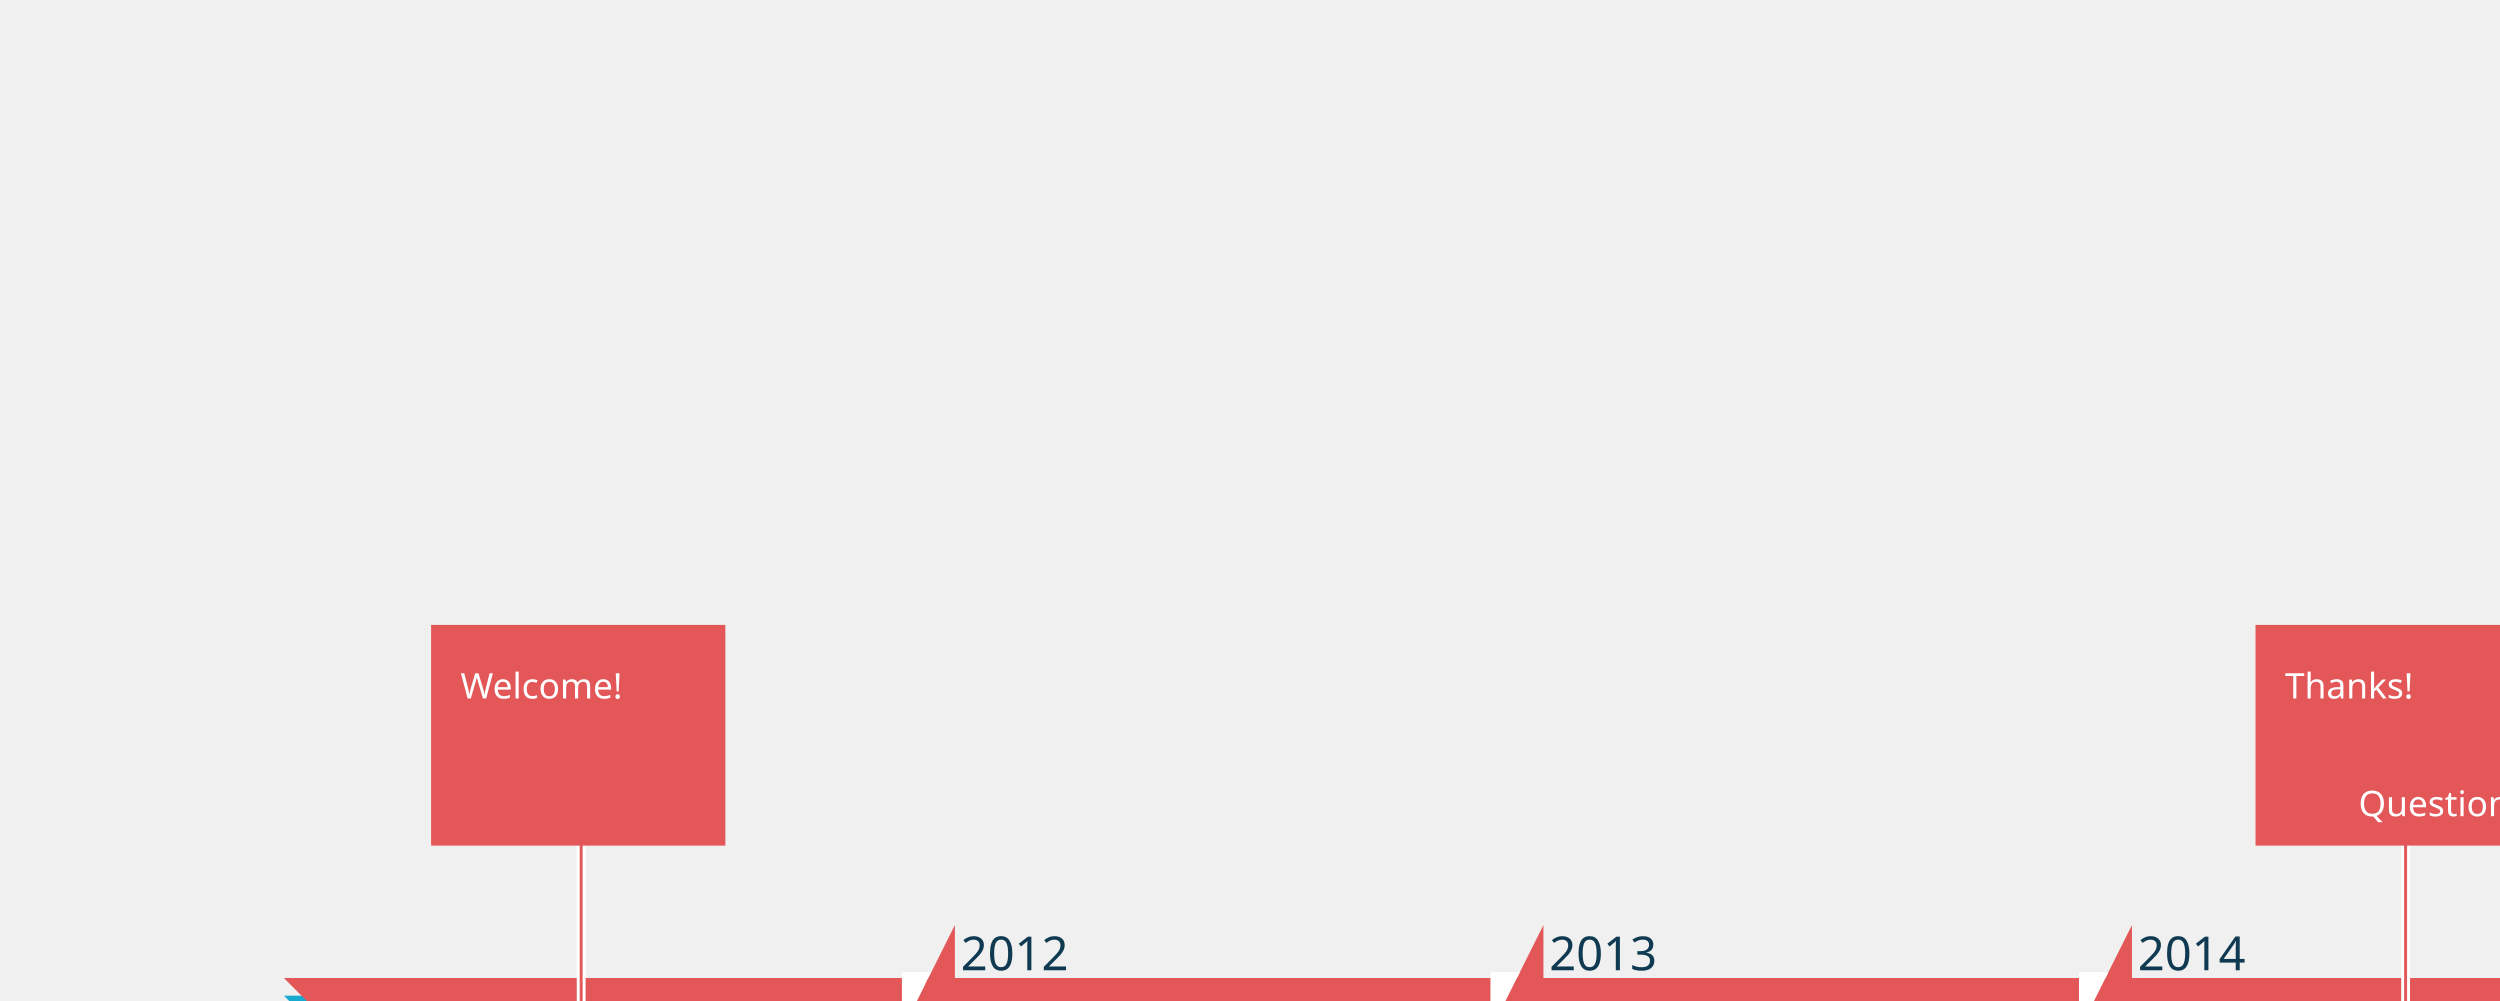
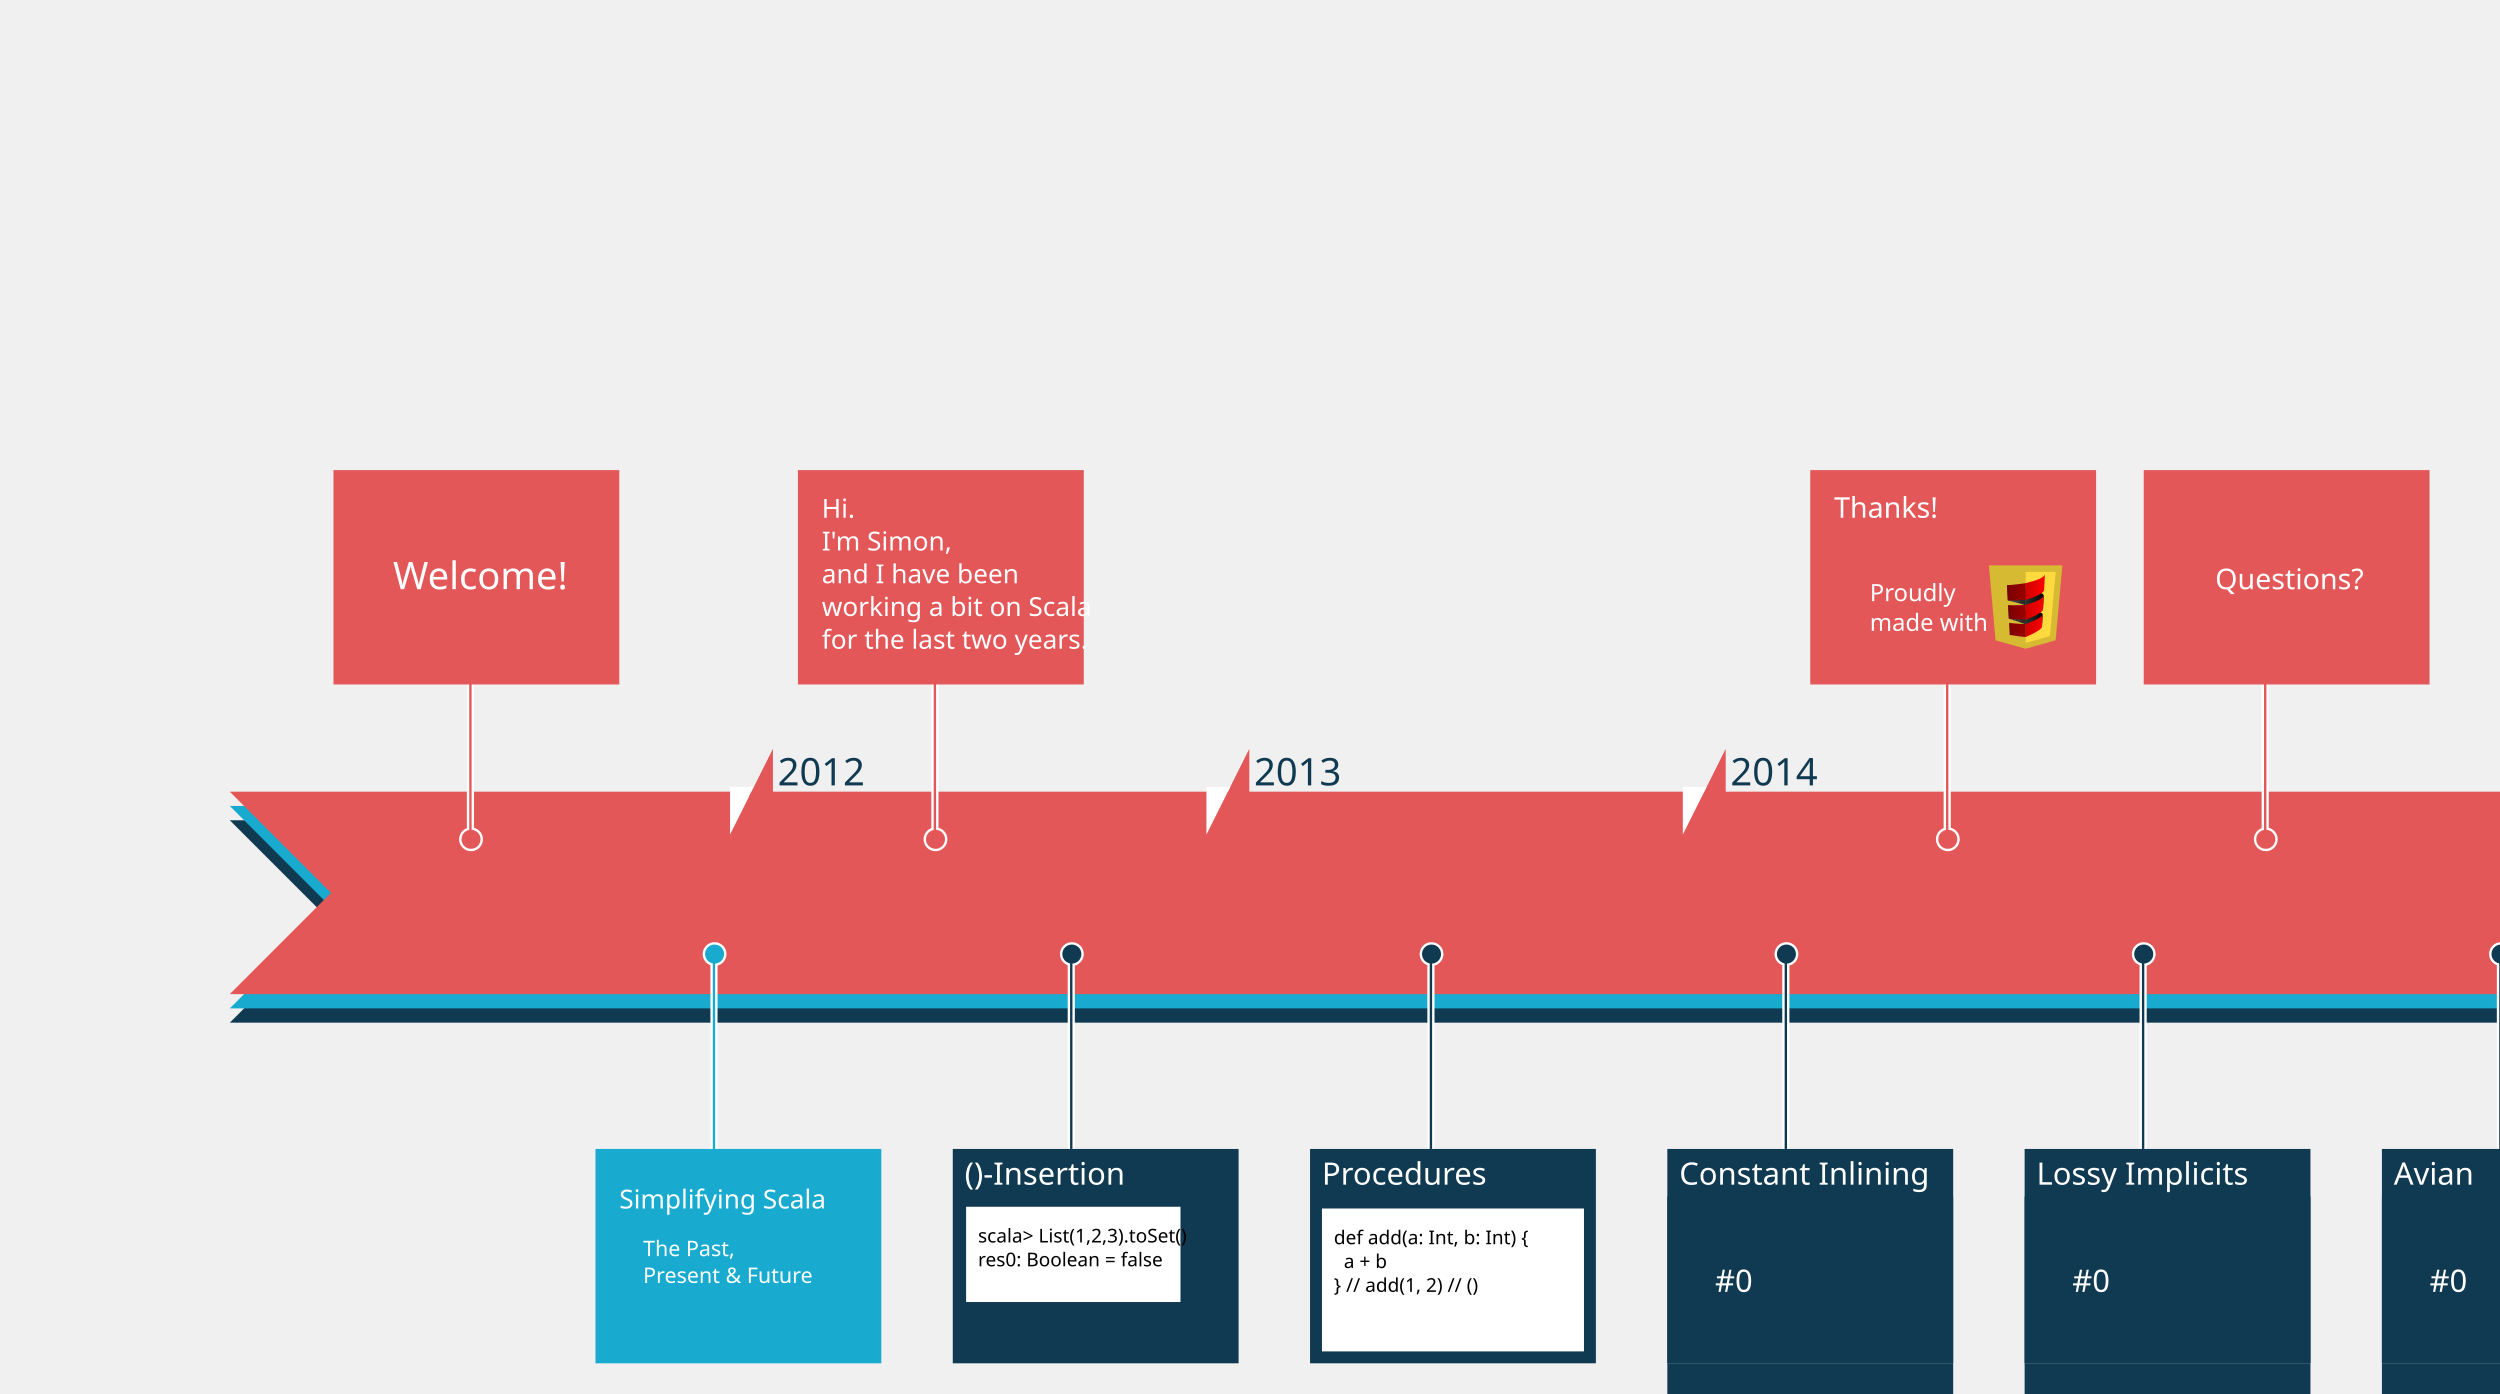
- <svg xmlns="http://www.w3.org/2000/svg" id="svg2" version="1.1" width="100%" height="100%">
-   <defs id="defs4" />
+ <svg xmlns="http://www.w3.org/2000/svg" xmlns:xlink="http://www.w3.org/1999/xlink" id="svg2" version="1.1" width="100%" height="100%">
+   <defs id="defs4">
+     <linearGradient xlink:href="#grey-gradient" id="linearGradient4654" gradientUnits="userSpaceOnUse" gradientTransform="matrix(0.7520043,0,0,-0.8021379,135.2,408.7858)" x1="30.984" y1="0" x2="340.823" y2="0" />
+     <linearGradient id="grey-gradient" x1="0" y1="0" x2="1" y2="0">
+       <stop offset="0%" style="stop-color:rgb(100,100,100);stop-opacity:1" id="stop3035" />
+       <stop offset="100%" style="stop-color:rgb(0,0,0);stop-opacity:1" id="stop3037" />
+     </linearGradient>
+     <linearGradient xlink:href="#grey-gradient" id="linearGradient4656" gradientUnits="userSpaceOnUse" gradientTransform="matrix(0.7520043,0,0,-0.8021379,135.2,284.5191)" x1="30.984" y1="0" x2="340.823" y2="0" />
+     <linearGradient id="linearGradient3139" x1="0" y1="0" x2="1" y2="0">
+       <stop offset="0%" style="stop-color:rgb(100,100,100);stop-opacity:1" id="stop3141" />
+       <stop offset="100%" style="stop-color:rgb(0,0,0);stop-opacity:1" id="stop3143" />
+     </linearGradient>
+     <linearGradient xlink:href="#grey-gradient-7" id="linearGradient4638" gradientUnits="userSpaceOnUse" gradientTransform="matrix(0.7520043,0,0,-0.8021379,135.2,284.5191)" x1="30.984" y1="0" x2="340.823" y2="0" />
+     <linearGradient id="grey-gradient-7" x1="0" y1="0" x2="1" y2="0">
+       <stop offset="0" style="stop-color:#4b4b4b;stop-opacity:1;" id="stop3035-9" />
+       <stop offset="100%" style="stop-color:rgb(0,0,0);stop-opacity:1" id="stop3037-5" />
+     </linearGradient>
+     <linearGradient xlink:href="#grey-gradient-7" id="linearGradient4640" gradientUnits="userSpaceOnUse" gradientTransform="matrix(0.7520043,0,0,-0.8021379,135.2,408.7858)" x1="30.984" y1="0" x2="340.823" y2="0" />
+     <linearGradient id="linearGradient3150" x1="0" y1="0" x2="1" y2="0">
+       <stop offset="0" style="stop-color:#4b4b4b;stop-opacity:1;" id="stop3152" />
+       <stop offset="100%" style="stop-color:rgb(0,0,0);stop-opacity:1" id="stop3154" />
+     </linearGradient>
+     <linearGradient xlink:href="#red-gradient" id="linearGradient4648" gradientUnits="userSpaceOnUse" gradientTransform="matrix(0.7520043,0,0,0.8021379,135.2,67.05242)" x1="30.984" y1="0" x2="340.823" y2="0" />
+     <linearGradient id="red-gradient" x1="0" y1="0" x2="1" y2="0">
+       <stop offset="0%" style="stop-color:rgb(160,0,0);stop-opacity:1" id="stop3030" />
+       <stop offset="100%" style="stop-color:rgb(255,0,0);stop-opacity:1" id="stop3032" />
+     </linearGradient>
+     <linearGradient xlink:href="#red-gradient" id="linearGradient4650" gradientUnits="userSpaceOnUse" gradientTransform="matrix(0.7520043,0,0,0.8021379,135.2,67.05242)" x1="30.984" y1="154.919" x2="340.823" y2="154.919" />
+     <linearGradient id="linearGradient3161" x1="0" y1="0" x2="1" y2="0">
+       <stop offset="0%" style="stop-color:rgb(160,0,0);stop-opacity:1" id="stop3163" />
+       <stop offset="100%" style="stop-color:rgb(255,0,0);stop-opacity:1" id="stop3165" />
+     </linearGradient>
+     <linearGradient xlink:href="#red-gradient" id="linearGradient4652" gradientUnits="userSpaceOnUse" gradientTransform="matrix(0.7520043,0,0,0.8021379,135.2,67.05242)" x1="30.984" y1="309.839" x2="340.823" y2="309.839" />
+     <linearGradient id="linearGradient3168" x1="0" y1="0" x2="1" y2="0">
+       <stop offset="0%" style="stop-color:rgb(160,0,0);stop-opacity:1" id="stop3170" />
+       <stop offset="100%" style="stop-color:rgb(255,0,0);stop-opacity:1" id="stop3172" />
+     </linearGradient>
+     <linearGradient xlink:href="#red-gradient-2" id="linearGradient4642" gradientUnits="userSpaceOnUse" gradientTransform="matrix(0.7520043,0,0,0.8021379,135.2,67.05243)" x1="30.984" y1="0" x2="340.823" y2="0" />
+     <linearGradient id="red-gradient-2" x1="0" y1="0" x2="1" y2="0">
+       <stop offset="0" style="stop-color:#780000;stop-opacity:1;" id="stop3030-3" />
+       <stop offset="1" style="stop-color:#c00000;stop-opacity:1;" id="stop3032-3" />
+     </linearGradient>
+     <linearGradient xlink:href="#red-gradient-2" id="linearGradient4644" gradientUnits="userSpaceOnUse" gradientTransform="matrix(0.7520043,0,0,0.8021379,135.2,67.05243)" x1="30.984" y1="154.919" x2="340.823" y2="154.919" />
+     <linearGradient id="linearGradient3179" x1="0" y1="0" x2="1" y2="0">
+       <stop offset="0" style="stop-color:#780000;stop-opacity:1;" id="stop3181" />
+       <stop offset="1" style="stop-color:#c00000;stop-opacity:1;" id="stop3183" />
+     </linearGradient>
+     <linearGradient xlink:href="#red-gradient-2" id="linearGradient4646" gradientUnits="userSpaceOnUse" gradientTransform="matrix(0.7520043,0,0,0.8021379,135.2,67.05243)" x1="30.984" y1="309.839" x2="340.823" y2="309.839" />
+     <linearGradient id="linearGradient3186" x1="0" y1="0" x2="1" y2="0">
+       <stop offset="0" style="stop-color:#780000;stop-opacity:1;" id="stop3188" />
+       <stop offset="1" style="stop-color:#c00000;stop-opacity:1;" id="stop3190" />
+     </linearGradient>
+   </defs>
  <g id="layer1" transform="translate(0,-52.36218)">
-     <path style="fill:#103a51;stroke:#103a51;stroke-width:5px;stroke-linecap:round;stroke-linejoin:miter;stroke-opacity:1" d="m 102.5,399.224 800,0 40,40 -40,40 -800,0 40,-40 z" id="path2987-4" />
-     <path style="fill:#19aacf;stroke:#19aacf;stroke-width:5px;stroke-linecap:round;stroke-linejoin:miter;stroke-opacity:1" d="m 102.5,393.224 800,0 40,40 -40,40 -800,0 40,-40 z" id="path2987-0" />
-     <path style="fill:#e35758;stroke:#e35758;stroke-width:5px;stroke-linecap:round;stroke-linejoin:miter;stroke-opacity:1" d="m 102.5,387.224 800,0 40,40 -40,40 -800,0 40,-40 z" id="path2987" />
-     <path style="fill:#ffffff;fill-opacity:1" id="path3073-8-1" d="m 271.25,327.184 a 5,5 0 1 1 -10,0 5,5 0 1 1 10,0 z" transform="translate(26.49999,125.7244)" />
-     <path style="fill:#ffffff;fill-opacity:1" id="path3073-8" d="m 271.25,327.184 a 5,5 0 1 1 -10,0 5,5 0 1 1 10,0 z" transform="translate(-68.5,77.54074)" />
+     <path style="fill:#103a51;stroke:#103a51;stroke-width:5px;stroke-linecap:round;stroke-linejoin:miter;stroke-opacity:1" d="m 102.5,399.224 1000,0 40,40 -40,40 -1000,0 40,-40 z" id="path2987-4" />
+     <path style="fill:#19aacf;stroke:#19aacf;stroke-width:5px;stroke-linecap:round;stroke-linejoin:miter;stroke-opacity:1" d="m 102.5,393.224 1000,0 40,40 -40,40 -1000,0 40,-40 z" id="path2987-0" />
+     <path style="fill:#e35758;stroke:#e35758;stroke-width:5px;stroke-linecap:round;stroke-linejoin:miter;stroke-opacity:1" d="m 102.5,387.224 1000,0 40,40 -40,40 -1000,0 40,-40 z" id="path2987" />
+     <path style="fill:#ffffff;fill-opacity:1" id="path3073-8-1" d="m 271.25,327.184 c 0,2.761 -2.239,5 -5,5 -2.761,0 -5,-2.239 -5,-5 0,-2.761 2.239,-5 5,-5 2.761,0 5,2.239 5,5 z" transform="translate(33.75,125.7244)" />
+     <path style="fill:#ffffff;fill-opacity:1" id="path3073-8" d="m 271.25,327.184 c 0,2.761 -2.239,5 -5,5 -2.761,0 -5,-2.239 -5,-5 0,-2.761 2.239,-5 5,-5 2.761,0 5,2.239 5,5 z" transform="translate(-68.5,77.54074)" />
    <path style="fill:#e35758;stroke:#ffffff;stroke-width:1px;stroke-opacity:1" d="m 196.5,401.541 0,-65 2,0 0,65 z" id="path3075" />
-     <path style="fill:#e35758;fill-opacity:1" id="path3073" d="m 270.25,327.184 a 4,4 0 1 1 -8,0 4,4 0 1 1 8,0 z" transform="translate(-68.5,77.54074)" />
-     <rect style="fill:#e35758;fill-opacity:1" id="rect3095" width="100" height="75" x="146.5" y="264.724" />
-     <text xml:space="preserve" style="font-size:12px;font-style:normal;font-variant:normal;font-weight:normal;font-stretch:normal;text-align:start;line-height:125%;letter-spacing:0px;word-spacing:0px;writing-mode:lr-tb;text-anchor:start;fill:#ffffff;fill-opacity:1;stroke:none;font-family:Pacifico;-inkscape-font-specification:Pacifico" x="156.5" y="289.724" id="text3097">
-       <tspan id="tspan3099" x="156.5" y="289.724">Welcome!</tspan>
-     </text>
-     <path style="fill:#19aacf;stroke:#ffffff;stroke-width:1px;stroke-opacity:1" d="m 291.5,535.224 0,-80 2,0 0,80 z" id="path3075-6" />
-     <path style="fill:#19aacf;fill-opacity:1" id="path3073-6" d="m 270.25,327.184 a 4,4 0 1 1 -8,0 4,4 0 1 1 8,0 z" transform="translate(26.49999,125.7244)" />
-     <rect style="fill:#19aacf;fill-opacity:1" id="rect3095-1" width="100" height="75" x="241.5" y="529.724" />
-     <text xml:space="preserve" style="font-size:11px;font-style:normal;font-variant:normal;font-weight:normal;font-stretch:normal;text-align:start;line-height:125%;letter-spacing:0px;word-spacing:0px;writing-mode:lr-tb;text-anchor:start;fill:#ffffff;fill-opacity:1;stroke:none;font-family:Pacifico;-inkscape-font-specification:Pacifico" x="247.103" y="548.996" id="text3097-1">
-       <tspan x="247.103" y="548.996" id="tspan3198">Simplifying Scala</tspan>
-     </text>
-     <text xml:space="preserve" style="font-size:9px;font-style:normal;font-variant:normal;font-weight:normal;font-stretch:normal;text-align:start;line-height:125%;letter-spacing:0px;word-spacing:0px;writing-mode:lr-tb;text-anchor:start;fill:#ffffff;fill-opacity:1;stroke:none;font-family:Pacifico;-inkscape-font-specification:Pacifico" x="256.208" y="570.638" id="text3206">
-       <tspan id="tspan3208" x="256.208" y="570.638">The Past, </tspan>
-       <tspan x="256.208" y="581.888" id="tspan3210">Present &amp; Future</tspan>
-     </text>
-     <path style="fill:#ffffff;fill-opacity:1" id="path3073-8-1-0" d="m 271.25,327.184 a 5,5 0 1 1 -10,0 5,5 0 1 1 10,0 z" transform="translate(186.5,125.7244)" />
-     <path style="fill:#103a51;stroke:#ffffff;stroke-width:1px;stroke-opacity:1" d="m 451.5,535.224 0,-80 2,0 0,80 z" id="path3075-6-5" />
-     <path style="fill:#103a51;fill-opacity:1" id="path3073-6-7" d="m 270.25,327.184 a 4,4 0 1 1 -8,0 4,4 0 1 1 8,0 z" transform="translate(186.5,125.7244)" />
-     <rect style="fill:#103a51;fill-opacity:1" id="rect3095-1-7" width="100" height="75" x="401.5" y="529.724" />
-     <rect style="fill:#ffffff;fill-rule:evenodd;stroke:#000000;stroke-width:0px;stroke-linecap:butt;stroke-linejoin:miter;stroke-opacity:1" id="rect3113" width="90" height="40" x="407.103" y="558.996" />
-     <text xml:space="preserve" style="font-size:13px;font-style:normal;font-variant:normal;font-weight:normal;font-stretch:normal;text-align:start;line-height:125%;letter-spacing:0px;word-spacing:0px;writing-mode:lr-tb;text-anchor:start;fill:#ffffff;fill-opacity:1;stroke:none;font-family:Ubuntu Condensed;-inkscape-font-specification:'Ubuntu Condensed,'" x="407.103" y="548.996" id="text3097-1-2">
-       <tspan x="407.103" y="548.996" id="tspan3198-6">()-Insertion</tspan>
-     </text>
-     <text xml:space="preserve" style="font-size:8px;font-style:normal;font-variant:normal;font-weight:normal;font-stretch:normal;text-align:start;line-height:125%;letter-spacing:0px;word-spacing:0px;writing-mode:lr-tb;text-anchor:start;fill:#000000;fill-opacity:1;stroke:none;font-family:Azuro;-inkscape-font-specification:Azuro" x="412.103" y="573.996" id="text3206-3">
-       <tspan x="412.103" y="573.996" id="tspan3210-9">scala&gt; List(1,2,3).toSet()</tspan>
-       <tspan x="412.103" y="583.996" id="tspan3117">res0: Boolean = false</tspan>
+     <path style="fill:#e35758;fill-opacity:1" id="path3073" d="m 270.25,327.184 c 0,2.209 -1.791,4 -4,4 -2.209,0 -4,-1.791 -4,-4 0,-2.209 1.791,-4 4,-4 2.209,0 4,1.791 4,4 z" transform="translate(-68.5,77.54074)" />
+     <rect style="fill:#e35758;fill-opacity:1" id="rect3095" width="120" height="90" x="140" y="249.724" />
+     <text xml:space="preserve" style="font-size:16px;font-style:normal;font-variant:normal;font-weight:normal;font-stretch:normal;text-align:start;line-height:125%;letter-spacing:0px;word-spacing:0px;writing-mode:lr-tb;text-anchor:start;fill:#ffffff;fill-opacity:1;stroke:none;font-family:Pacifico;-inkscape-font-specification:Pacifico" x="165" y="299.724" id="text3097">
+       <tspan id="tspan3099" x="165" y="299.724">Welcome!</tspan>
+     </text>
+     <path style="fill:#19aacf;stroke:#ffffff;stroke-width:1px;stroke-opacity:1" d="m 298.75,535.224 0,-80 2,0 0,80 z" id="path3075-6" />
+     <path style="fill:#19aacf;fill-opacity:1" id="path3073-6" d="m 270.25,327.184 c 0,2.209 -1.791,4 -4,4 -2.209,0 -4,-1.791 -4,-4 0,-2.209 1.791,-4 4,-4 2.209,0 4,1.791 4,4 z" transform="translate(33.75,125.7244)" />
+     <rect style="fill:#19aacf;fill-opacity:1" id="rect3095-1" width="120" height="90" x="250" y="534.724" />
+     <text xml:space="preserve" style="font-size:11px;font-style:normal;font-variant:normal;font-weight:normal;font-stretch:normal;text-align:start;line-height:125%;letter-spacing:0px;word-spacing:0px;writing-mode:lr-tb;text-anchor:start;fill:#ffffff;fill-opacity:1;stroke:none;font-family:Pacifico;-inkscape-font-specification:Pacifico" x="260" y="559.724" id="text3097-1">
+       <tspan x="260" y="559.724" id="tspan3198">Simplifying Scala</tspan>
+     </text>
+     <text xml:space="preserve" style="font-size:9px;font-style:normal;font-variant:normal;font-weight:normal;font-stretch:normal;text-align:start;line-height:125%;letter-spacing:0px;word-spacing:0px;writing-mode:lr-tb;text-anchor:start;fill:#ffffff;fill-opacity:1;stroke:none;font-family:Pacifico;-inkscape-font-specification:Pacifico" x="270" y="579.724" id="text3206">
+       <tspan id="tspan3208" x="270" y="579.724">The Past, </tspan>
+       <tspan x="270" y="590.974" id="tspan3210">Present &amp; Future</tspan>
+     </text>
+     <path style="fill:#ffffff;fill-opacity:1" id="path3073-8-1-0" d="m 271.25,327.184 c 0,2.761 -2.239,5 -5,5 -2.761,0 -5,-2.239 -5,-5 0,-2.761 2.239,-5 5,-5 2.761,0 5,2.239 5,5 z" transform="translate(183.75,125.7244)" />
+     <path style="fill:#103a51;stroke:#ffffff;stroke-width:1px;stroke-opacity:1" d="m 448.75,535.224 0,-80 2,0 0,80 z" id="path3075-6-5" />
+     <path style="fill:#103a51;fill-opacity:1" id="path3073-6-7" d="m 270.25,327.184 c 0,2.209 -1.791,4 -4,4 -2.209,0 -4,-1.791 -4,-4 0,-2.209 1.791,-4 4,-4 2.209,0 4,1.791 4,4 z" transform="translate(183.75,125.7244)" />
+     <rect style="fill:#103a51;fill-opacity:1" id="rect3095-1-7" width="120" height="90" x="400" y="534.724" />
+     <rect style="fill:#ffffff;fill-rule:evenodd;stroke:#000000;stroke-width:0px;stroke-linecap:butt;stroke-linejoin:miter;stroke-opacity:1" id="rect3113" width="90" height="40" x="405.603" y="558.996" />
+     <text xml:space="preserve" style="font-size:13px;font-style:normal;font-variant:normal;font-weight:normal;font-stretch:normal;text-align:start;line-height:125%;letter-spacing:0px;word-spacing:0px;writing-mode:lr-tb;text-anchor:start;fill:#ffffff;fill-opacity:1;stroke:none;font-family:Ubuntu Condensed;-inkscape-font-specification:'Ubuntu Condensed,'" x="405" y="549.724" id="text3097-1-2">
+       <tspan x="405" y="549.724" id="tspan3198-6">()-Insertion</tspan>
+     </text>
+     <text xml:space="preserve" style="font-size:8px;font-style:normal;font-variant:normal;font-weight:normal;font-stretch:normal;text-align:start;line-height:125%;letter-spacing:0px;word-spacing:0px;writing-mode:lr-tb;text-anchor:start;fill:#000000;fill-opacity:1;stroke:none;font-family:Azuro;-inkscape-font-specification:Azuro" x="410.603" y="573.996" id="text3206-3">
+       <tspan x="410.603" y="573.996" id="tspan3210-9">scala&gt; List(1,2,3).toSet()</tspan>
+       <tspan x="410.603" y="583.996" id="tspan3117">res0: Boolean = false</tspan>
    </text>
    <g id="g3120" transform="translate(-148.5,27.36218)">
      <path id="path3121" d="m 455,355.362 0,20 10,-20 z" style="fill:#ffffff" />
      <path id="path3123" d="m 463,359.362 10,-20 0,20 z" style="fill:#e35758" />
    </g>
    <text xml:space="preserve" style="font-size:16px;font-style:normal;font-variant:normal;font-weight:normal;font-stretch:normal;text-align:start;line-height:125%;letter-spacing:0px;word-spacing:0px;writing-mode:lr-tb;text-anchor:start;fill:#103a51;fill-opacity:1;stroke:none;font-family:Ubuntu Condensed;-inkscape-font-specification:'Ubuntu Condensed,'" x="726.5" y="382.087" id="text3125-7-2">
      <tspan id="tspan3127-2-1" x="726.5" y="382.087">2014</tspan>
    </text>
-     <path style="fill:#ffffff;fill-opacity:1" id="path3073-8-1-0-1" d="m 271.25,327.184 a 5,5 0 1 1 -10,0 5,5 0 1 1 10,0 z" transform="translate(336.5,125.7244)" />
-     <path style="fill:#103a51;stroke:#ffffff;stroke-width:1px;stroke-opacity:1" d="m 601.5,535.224 0,-80 2,0 0,80 z" id="path3075-6-5-9" />
-     <path style="fill:#103a51;fill-opacity:1" id="path3073-6-7-4" d="m 270.25,327.184 a 4,4 0 1 1 -8,0 4,4 0 1 1 8,0 z" transform="translate(336.5,125.7244)" />
-     <rect style="fill:#103a51;fill-opacity:1" id="rect3095-1-7-1" width="100" height="75" x="551.5" y="529.724" />
-     <rect style="fill:#ffffff;fill-rule:evenodd;stroke:#000000;stroke-width:0px;stroke-linecap:butt;stroke-linejoin:miter;stroke-opacity:1" id="rect3113-6" width="90" height="40" x="557.103" y="558.996" />
-     <text xml:space="preserve" style="font-size:13px;font-style:normal;font-variant:normal;font-weight:normal;font-stretch:normal;text-align:start;line-height:125%;letter-spacing:0px;word-spacing:0px;writing-mode:lr-tb;text-anchor:start;fill:#ffffff;fill-opacity:1;stroke:none;font-family:Ubuntu Condensed;-inkscape-font-specification:'Ubuntu Condensed,'" x="557.103" y="548.996" id="text3097-1-2-2">
-       <tspan x="557.103" y="548.996" id="tspan3198-6-7">Procedures</tspan>
-     </text>
-     <text xml:space="preserve" style="font-size:8px;font-style:normal;font-variant:normal;font-weight:normal;font-stretch:normal;text-align:start;line-height:125%;letter-spacing:0px;word-spacing:0px;writing-mode:lr-tb;text-anchor:start;fill:#000000;fill-opacity:1;stroke:none;font-family:Azuro;-inkscape-font-specification:Azuro" x="561.5" y="569.724" id="text3206-3-2">
-       <tspan x="561.5" y="569.724" id="tspan3264">def add(a: Int, b: Int) {</tspan>
-       <tspan x="561.5" y="579.724" id="tspan3042">  a + b</tspan>
-       <tspan x="561.5" y="589.724" id="tspan3044">} // add(1, 2) // ()</tspan>
-       <tspan x="561.5" y="599.724" id="tspan3266" />
-       <tspan x="561.5" y="609.724" id="tspan3117-8" />
-     </text>
-     <path style="fill:#ffffff;fill-opacity:1" id="path3073-8-3" d="m 271.25,327.184 a 5,5 0 1 1 -10,0 5,5 0 1 1 10,0 z" transform="translate(551.5,77.54074)" />
+     <path style="fill:#ffffff;fill-opacity:1" id="path3073-8-1-0-1" d="m 271.25,327.184 c 0,2.761 -2.239,5 -5,5 -2.761,0 -5,-2.239 -5,-5 0,-2.761 2.239,-5 5,-5 2.761,0 5,2.239 5,5 z" transform="translate(334.75,125.7244)" />
+     <path style="fill:#103a51;stroke:#ffffff;stroke-width:1px;stroke-opacity:1" d="m 599.75,535.224 0,-80 2,0 0,80 z" id="path3075-6-5-9" />
+     <path style="fill:#103a51;fill-opacity:1" id="path3073-6-7-4" d="m 270.25,327.184 c 0,2.209 -1.791,4 -4,4 -2.209,0 -4,-1.791 -4,-4 0,-2.209 1.791,-4 4,-4 2.209,0 4,1.791 4,4 z" transform="translate(334.75,125.7244)" />
+     <rect style="fill:#103a51;fill-opacity:1" id="rect3095-1-7-1" width="120" height="90" x="550" y="534.724" />
+     <rect style="fill:#ffffff;fill-rule:evenodd;stroke:#000000;stroke-width:0px;stroke-linecap:butt;stroke-linejoin:miter;stroke-opacity:1" id="rect3113-6" width="110" height="60" x="555" y="559.724" />
+     <text xml:space="preserve" style="font-size:13px;font-style:normal;font-variant:normal;font-weight:normal;font-stretch:normal;text-align:start;line-height:125%;letter-spacing:0px;word-spacing:0px;writing-mode:lr-tb;text-anchor:start;fill:#ffffff;fill-opacity:1;stroke:none;font-family:Ubuntu Condensed;-inkscape-font-specification:'Ubuntu Condensed,'" x="555" y="549.724" id="text3097-1-2-2">
+       <tspan x="555" y="549.724" id="tspan3198-6-7">Procedures</tspan>
+     </text>
+     <text xml:space="preserve" style="font-size:8px;font-style:normal;font-variant:normal;font-weight:normal;font-stretch:normal;text-align:start;line-height:125%;letter-spacing:0px;word-spacing:0px;writing-mode:lr-tb;text-anchor:start;fill:#000000;fill-opacity:1;stroke:none;font-family:Azuro;-inkscape-font-specification:Azuro" x="560" y="574.724" id="text3206-3-2">
+       <tspan x="560" y="574.724" id="tspan3264">def add(a: Int, b: Int) {</tspan>
+       <tspan x="560" y="584.724" id="tspan3042">  a + b</tspan>
+       <tspan x="560" y="594.724" id="tspan3044">} // add(1, 2) // ()</tspan>
+       <tspan x="560" y="604.724" id="tspan3266" />
+       <tspan x="560" y="614.724" id="tspan3117-8" />
+     </text>
+     <path style="fill:#ffffff;fill-opacity:1" id="path3073-8-3" d="m 271.25,327.184 c 0,2.761 -2.239,5 -5,5 -2.761,0 -5,-2.239 -5,-5 0,-2.761 2.239,-5 5,-5 2.761,0 5,2.239 5,5 z" transform="translate(551.5,77.54074)" />
    <path style="fill:#e35758;stroke:#ffffff;stroke-width:1px;stroke-opacity:1" d="m 816.5,401.541 0,-65 2,0 0,65 z" id="path3075-2" />
-     <path style="fill:#e35758;fill-opacity:1" id="path3073-1" d="m 270.25,327.184 a 4,4 0 1 1 -8,0 4,4 0 1 1 8,0 z" transform="translate(551.5,77.54074)" />
-     <rect style="fill:#e35758;fill-opacity:1" id="rect3095-7" width="100" height="75" x="766.5" y="264.724" />
-     <text xml:space="preserve" style="font-size:12px;font-style:normal;font-variant:normal;font-weight:normal;font-stretch:normal;text-align:start;line-height:125%;letter-spacing:0px;word-spacing:0px;writing-mode:lr-tb;text-anchor:start;fill:#ffffff;fill-opacity:1;stroke:none;font-family:Pacifico;-inkscape-font-specification:Pacifico" x="776.5" y="289.724" id="text3097-3">
-       <tspan id="tspan3099-3" x="776.5" y="289.724">Thanks!</tspan>
-     </text>
-     <text xml:space="preserve" style="font-size:12px;font-style:normal;font-variant:normal;font-weight:normal;font-stretch:normal;text-align:start;line-height:125%;letter-spacing:0px;word-spacing:0px;writing-mode:lr-tb;text-anchor:start;fill:#ffffff;fill-opacity:1;stroke:none;font-family:Pacifico;-inkscape-font-specification:Pacifico" x="801.5" y="329.724" id="text3097-3-1">
-       <tspan id="tspan3099-3-6" x="801.5" y="329.724">Questions?</tspan>
+     <path style="fill:#e35758;fill-opacity:1" id="path3073-1" d="m 270.25,327.184 c 0,2.209 -1.791,4 -4,4 -2.209,0 -4,-1.791 -4,-4 0,-2.209 1.791,-4 4,-4 2.209,0 4,1.791 4,4 z" transform="translate(551.5,77.54074)" />
+     <rect style="fill:#e35758;fill-opacity:1" id="rect3095-7" width="120" height="90" x="760" y="249.724" />
+     <text xml:space="preserve" style="font-size:12px;font-style:normal;font-variant:normal;font-weight:normal;font-stretch:normal;text-align:start;line-height:125%;letter-spacing:0px;word-spacing:0px;writing-mode:lr-tb;text-anchor:start;fill:#ffffff;fill-opacity:1;stroke:none;font-family:Pacifico;-inkscape-font-specification:Pacifico" x="770" y="269.724" id="text3097-3">
+       <tspan id="tspan3099-3" x="770" y="269.724">Thanks!</tspan>
    </text>
    <g id="g3092" transform="translate(-88.5,27.36218)">
      <path id="path3123-4" d="m 603,359.362 10,-20 0,20 z" style="fill:#e35758" />
      <path id="path3121-0" d="m 595,355.362 0,20 10,-20 z" style="fill:#ffffff" />
    </g>
    <g transform="translate(111.5,27.36218)" id="g3092-9">
      <path id="path3123-4-8" d="m 603,359.362 10,-20 0,20 z" style="fill:#e35758" />
      <path id="path3121-0-9" d="m 595,355.362 0,20 10,-20 z" style="fill:#ffffff" />
    </g>
    <text xml:space="preserve" style="font-size:16px;font-style:normal;font-variant:normal;font-weight:normal;font-stretch:normal;text-align:start;line-height:125%;letter-spacing:0px;word-spacing:0px;writing-mode:lr-tb;text-anchor:start;fill:#103a51;fill-opacity:1;stroke:none;font-family:Ubuntu Condensed;-inkscape-font-specification:'Ubuntu Condensed,'" x="326.5" y="382.087" id="text3125-7-2-2">
      <tspan id="tspan3127-2-1-6" x="326.5" y="382.087">2012</tspan>
    </text>
    <text xml:space="preserve" style="font-size:16px;font-style:normal;font-variant:normal;font-weight:normal;font-stretch:normal;text-align:start;line-height:125%;letter-spacing:0px;word-spacing:0px;writing-mode:lr-tb;text-anchor:start;fill:#103a51;fill-opacity:1;stroke:none;font-family:Ubuntu Condensed;-inkscape-font-specification:'Ubuntu Condensed,'" x="526.5" y="382.087" id="text3125-7-2-3">
      <tspan id="tspan3127-2-1-64" x="526.5" y="382.087">2013</tspan>
    </text>
+     <path style="fill:#ffffff;fill-opacity:1" id="path3073-8-1-0-1-3" d="m 271.25,327.184 c 0,2.761 -2.239,5 -5,5 -2.761,0 -5,-2.239 -5,-5 0,-2.761 2.239,-5 5,-5 2.761,0 5,2.239 5,5 z" transform="translate(483.75,125.7244)" />
+     <path style="fill:#103a51;stroke:#ffffff;stroke-width:1px;stroke-opacity:1" d="m 748.75,535.224 0,-80 2,0 0,80 z" id="path3075-6-5-9-3" />
+     <path style="fill:#103a51;fill-opacity:1" id="path3073-6-7-4-8" d="m 270.25,327.184 c 0,2.209 -1.791,4 -4,4 -2.209,0 -4,-1.791 -4,-4 0,-2.209 1.791,-4 4,-4 2.209,0 4,1.791 4,4 z" transform="translate(483.75,125.7244)" />
+     <rect style="fill:#103a51;fill-opacity:1" id="rect3095-1-7-1-7" width="120" height="90" x="700" y="534.724" />
+     <text xml:space="preserve" style="font-size:13px;font-style:normal;font-variant:normal;font-weight:normal;font-stretch:normal;text-align:start;line-height:125%;letter-spacing:0px;word-spacing:0px;writing-mode:lr-tb;text-anchor:start;fill:#ffffff;fill-opacity:1;stroke:none;font-family:Ubuntu Condensed;-inkscape-font-specification:'Ubuntu Condensed,'" x="705" y="549.724" id="text3097-1-2-2-1">
+       <tspan x="705" y="549.724" id="tspan3198-6-7-7">Constant Inlining</tspan>
+     </text>
+     <path style="fill:#ffffff;fill-opacity:1" id="path3073-8-1-0-1-3-9" d="m 271.25,327.184 c 0,2.761 -2.239,5 -5,5 -2.761,0 -5,-2.239 -5,-5 0,-2.761 2.239,-5 5,-5 2.761,0 5,2.239 5,5 z" transform="translate(633.75,125.7244)" />
+     <path style="fill:#103a51;stroke:#ffffff;stroke-width:1px;stroke-opacity:1" d="m 898.75,535.224 0,-80 2,0 0,80 z" id="path3075-6-5-9-3-4" />
+     <rect style="fill:#103a51;fill-opacity:1" id="rect3095-1-7-1-7-4" width="120" height="90" x="850" y="534.724" />
+     <path style="fill:#103a51;fill-opacity:1" id="path3073-6-7-4-8-3" d="m 270.25,327.184 c 0,2.209 -1.791,4 -4,4 -2.209,0 -4,-1.791 -4,-4 0,-2.209 1.791,-4 4,-4 2.209,0 4,1.791 4,4 z" transform="translate(633.75,125.7244)" />
+     <text xml:space="preserve" style="font-size:13px;font-style:normal;font-variant:normal;font-weight:normal;font-stretch:normal;text-align:start;line-height:125%;letter-spacing:0px;word-spacing:0px;writing-mode:lr-tb;text-anchor:start;fill:#ffffff;fill-opacity:1;stroke:none;font-family:Ubuntu Condensed;-inkscape-font-specification:'Ubuntu Condensed,'" x="855" y="549.724" id="text3097-1-2-2-1-3">
+       <tspan x="855" y="549.724" id="tspan3198-6-7-7-5">Lossy Implicits</tspan>
+     </text>
+     <path style="fill:#ffffff;fill-opacity:1" id="path3073-8-1-0-1-3-2" d="m 271.25,327.184 c 0,2.761 -2.239,5 -5,5 -2.761,0 -5,-2.239 -5,-5 0,-2.761 2.239,-5 5,-5 2.761,0 5,2.239 5,5 z" transform="translate(783.75,125.7244)" />
+     <path style="fill:#103a51;stroke:#ffffff;stroke-width:1px;stroke-opacity:1" d="m 1048.75,535.224 0,-80 2,0 0,80 z" id="path3075-6-5-9-3-3" />
+     <rect style="fill:#103a51;fill-opacity:1" id="rect3095-1-7-1-7-6" width="120" height="90" x="1000" y="534.724" />
+     <path style="fill:#103a51;fill-opacity:1" id="path3073-6-7-4-8-7" d="m 270.25,327.184 c 0,2.209 -1.791,4 -4,4 -2.209,0 -4,-1.791 -4,-4 0,-2.209 1.791,-4 4,-4 2.209,0 4,1.791 4,4 z" transform="translate(783.75,125.7244)" />
+     <text xml:space="preserve" style="font-size:13px;font-style:normal;font-variant:normal;font-weight:normal;font-stretch:normal;text-align:start;line-height:125%;letter-spacing:0px;word-spacing:0px;writing-mode:lr-tb;text-anchor:start;fill:#ffffff;fill-opacity:1;stroke:none;font-family:Ubuntu Condensed;-inkscape-font-specification:'Ubuntu Condensed,'" x="1005" y="549.724" id="text3097-1-2-2-1-7">
+       <tspan x="1005" y="549.724" id="tspan3198-6-7-7-1">Avian</tspan>
+     </text>
+     <g id="g3333">
+       <rect y="554.724" x="700" height="70" width="120" id="rect3095-1-7-1-7-0" style="fill:#103a51;fill-opacity:1" />
+       <text id="text3097-1-2-2-1-3-2-7" y="594.724" x="720" style="font-size:13px;font-style:normal;font-variant:normal;font-weight:normal;font-stretch:normal;text-align:start;line-height:125%;letter-spacing:0px;word-spacing:0px;writing-mode:lr-tb;text-anchor:start;fill:#ffffff;fill-opacity:1;stroke:none;font-family:Ubuntu Condensed;-inkscape-font-specification:'Ubuntu Condensed,'" xml:space="preserve">
+         <tspan id="tspan3198-6-7-7-5-3-6" y="594.724" x="720">#0</tspan>
+       </text>
+     </g>
+     <g id="g3338">
+       <rect y="624.724" x="700" height="70" width="120" id="rect3095-1-7-1-7-0-7" style="fill:#103a51;fill-opacity:1" />
+       <text id="text3097-1-2-2-1-3-2" y="664.724" x="720" style="font-size:13px;font-style:normal;font-variant:normal;font-weight:normal;font-stretch:normal;text-align:start;line-height:125%;letter-spacing:0px;word-spacing:0px;writing-mode:lr-tb;text-anchor:start;fill:#ffffff;fill-opacity:1;stroke:none;font-family:Ubuntu Condensed;-inkscape-font-specification:'Ubuntu Condensed,'" xml:space="preserve">
+         <tspan id="tspan3198-6-7-7-5-3" y="664.724" x="720">#1</tspan>
+       </text>
+     </g>
+     <g id="g3343">
+       <rect y="694.724" x="700" height="70" width="120" id="rect3095-1-7-1-7-0-1" style="fill:#103a51;fill-opacity:1" />
+       <text id="text3097-1-2-2-1-3-0" y="734.724" x="720" style="font-size:13px;font-style:normal;font-variant:normal;font-weight:normal;font-stretch:normal;text-align:start;line-height:125%;letter-spacing:0px;word-spacing:0px;writing-mode:lr-tb;text-anchor:start;fill:#ffffff;fill-opacity:1;stroke:none;font-family:Ubuntu Condensed;-inkscape-font-specification:'Ubuntu Condensed,'" xml:space="preserve">
+         <tspan id="tspan3198-6-7-7-5-5" y="734.724" x="720">#2</tspan>
+       </text>
+     </g>
+     <g id="g3348">
+       <rect y="764.724" x="700" height="70" width="120" id="rect3095-1-7-1-7-0-6" style="fill:#103a51;fill-opacity:1" />
+       <text id="text3097-1-2-2-1-3-3" y="804.724" x="720" style="font-size:13px;font-style:normal;font-variant:normal;font-weight:normal;font-stretch:normal;text-align:start;line-height:125%;letter-spacing:0px;word-spacing:0px;writing-mode:lr-tb;text-anchor:start;fill:#ffffff;fill-opacity:1;stroke:none;font-family:Ubuntu Condensed;-inkscape-font-specification:'Ubuntu Condensed,'" xml:space="preserve">
+         <tspan id="tspan3198-6-7-7-5-7" y="804.724" x="720">#3</tspan>
+       </text>
+     </g>
+     <path style="fill:#ffffff;fill-opacity:1" id="path3073-8-3-4" d="m 271.25,327.184 a 5,5 0 1 1 -10,0 5,5 0 1 1 10,0 z" transform="translate(685,77.54073)" />
+     <path style="fill:#e35758;stroke:#ffffff;stroke-width:1px;stroke-opacity:1" d="m 950,401.541 0,-65 2,0 0,65 z" id="path3075-2-9" />
+     <path style="fill:#e35758;fill-opacity:1" id="path3073-1-4" d="m 270.25,327.184 a 4,4 0 1 1 -8,0 4,4 0 1 1 8,0 z" transform="translate(685,77.54073)" />
+     <rect style="fill:#e35758;fill-opacity:1" id="rect3095-7-6" width="120" height="90" x="900" y="249.724" />
+     <text xml:space="preserve" style="font-size:12px;font-style:normal;font-variant:normal;font-weight:normal;font-stretch:normal;text-align:start;line-height:125%;letter-spacing:0px;word-spacing:0px;writing-mode:lr-tb;text-anchor:start;fill:#ffffff;fill-opacity:1;stroke:none;font-family:Pacifico;-inkscape-font-specification:Pacifico" x="930" y="299.724" id="text3097-3-1-1">
+       <tspan id="tspan3099-3-6-8" x="930" y="299.724">Questions?</tspan>
+     </text>
+     <g transform="matrix(0.06702478,0,0,0.06702478,831.9831,288.7926)" id="g3105">
+       <g transform="matrix(1.775317,0,0,1.775317,-721.3083,-225.1272)" id="g3029">
+         <path style="fill:#d6ba32" id="path3142" d="M 455.206,398.908 431.652,134.641 H 690.748 l -23.554,264.268 -106.281,29.874" />
+         <path style="fill:#ffda3e" id="path3144" d="m 561.487,407.775 85.599,-23.555 20.107,-226.351 H 561.487 v 249.906 z" />
+       </g>
+       <g transform="translate(0.25,-0.6642136)" id="g3886">
+         <path style="fill:url(#linearGradient4654)" d="m 274.844,295.089 c 0,0 0.014,88.868 0.014,88.868 53.64,-1.776 103.269,0.627 102.354,16.746 0,0 4.521,-79.681 4.521,-79.681 0,0 1.252,-22.218 -106.889,-25.933 0,0 0,0 0,0" id="path3043" />
+         <path style="fill:url(#linearGradient4656)" d="m 274.823,162.988 c 0,0 0.016,101.295 0.016,101.295 57.03,3.055 109.519,10.47 108.491,28.588 0,0 5.094,-89.788 5.094,-89.788 0,0 1.416,-25.114 -113.601,-40.094 0,0 0,0 0,0" id="path3041" />
+       </g>
+       <g transform="translate(1.353553,0.3535534)" id="g4325">
+         <path style="fill:url(#linearGradient4638)" d="m 156.753,137.863 c 0,0 5.336,95.227 5.336,95.227 0,0 54.7,12.497 112.696,30.835 0,0 0,-100.947 0,-100.947 -32.119,-8.568 -71.136,-17.117 -118.032,-25.115 0,0 0,0 0,0" id="path3041-7" />
+         <path style="fill:url(#linearGradient4640)" d="m 163.762,262.947 c 0,0 4.735,84.507 4.735,84.507 0,0 51.693,15.36 106.288,36.072 0,0 0,-88.849 0,-88.849 -30.119,-10.123 -66.798,-20.846 -111.023,-31.731 0,0 0,0 0,0" id="path3043-4" />
+       </g>
+       <g transform="translate(0.25,-0.6642136)" id="g3890">
+         <path style="fill:url(#linearGradient4648)" d="m 396.009,69.378 c -1.258,22.168 -59.55,41.596 -121.192,56.465 0,0 0.017,104.928 0.017,104.928 113.953,-34.235 115.396,-59.517 115.396,-59.517 0,0 5.78,-101.876 5.78,-101.876 0,0 0,0 0,0" id="path3047" />
+         <path style="fill:url(#linearGradient4650)" d="m 388.424,203.082 c -1.105,19.486 -55.884,41.4 -113.585,59.531 0,0 0.015,91.881 0.015,91.881 107.2,-39.265 108.477,-61.623 108.477,-61.623 0,0 5.094,-89.788 5.094,-89.788 0,0 0,0 0,0" id="path3049" />
+         <path style="fill:url(#linearGradient4652)" d="m 381.732,321.023 c -0.979,17.262 -52.642,40.954 -106.875,61.466 0,0 0.013,81.073 0.013,81.073 101.204,-42.943 102.342,-62.858 102.342,-62.858 0,0 4.521,-79.681 4.521,-79.681 0,0 0,0 0,0" id="path3051" />
+       </g>
+       <g transform="translate(1.353553,0.3535534)" id="g4329">
+         <path style="fill:url(#linearGradient4642)" d="m 274.786,125 c -61.221,9.461 -118.032,12.863 -118.032,12.863 0,0 5.336,95.227 5.336,95.227 44.533,0.448 81.772,-0.937 112.696,-3.517 0,0 0,-104.572 0,-104.572 0,0 0,0 0,0" id="path3047-7" />
+         <path style="fill:url(#linearGradient4644)" d="m 274.786,261.361 c -57.444,3.27 -111.023,1.586 -111.023,1.586 0,0 4.735,84.507 4.735,84.507 42.118,3.912 77.223,5.622 106.288,5.776 0,0 0,-91.869 0,-91.869 0,0 0,0 0,0" id="path3049-7" />
+         <path style="fill:url(#linearGradient4646)" d="m 274.786,381.263 c -54.105,-1.565 -104.799,-7.228 -104.799,-7.228 0,0 4.228,75.453 4.228,75.453 39.953,6.638 73.152,10.775 100.571,13.072 0,0 0,-81.297 0,-81.297 0,0 0,0 0,0" id="path3051-9" />
+       </g>
+     </g>
+     <text xml:space="preserve" style="font-size:10px;font-style:normal;font-variant:normal;font-weight:normal;font-stretch:normal;text-align:start;line-height:125%;letter-spacing:0px;word-spacing:0px;writing-mode:lr-tb;text-anchor:start;fill:#ffffff;fill-opacity:1;stroke:none;font-family:Pacifico;-inkscape-font-specification:Pacifico" x="785" y="304.724" id="text3097-3-4">
+       <tspan id="tspan3099-3-0" x="785" y="304.724">Proudly </tspan>
+       <tspan x="785" y="317.224" id="tspan3262">made with</tspan>
+     </text>
+     <path style="fill:#ffffff;fill-opacity:1" id="path3073-8-33" d="m 271.25,327.184 a 5,5 0 1 1 -10,0 5,5 0 1 1 10,0 z" transform="translate(126.5,77.54074)" />
+     <path style="fill:#e35758;stroke:#ffffff;stroke-width:1px;stroke-opacity:1" d="m 391.5,401.541 0,-65 2,0 0,65 z" id="path3075-7" />
+     <path style="fill:#e35758;fill-opacity:1" id="path3073-3" d="m 270.25,327.184 a 4,4 0 1 1 -8,0 4,4 0 1 1 8,0 z" transform="translate(126.5,77.54074)" />
+     <rect style="fill:#e35758;fill-opacity:1" id="rect3095-3" width="120" height="90" x="335" y="249.724" />
+     <text xml:space="preserve" style="font-size:16px;font-style:normal;font-variant:normal;font-weight:normal;font-stretch:normal;text-align:start;line-height:125%;letter-spacing:0px;word-spacing:0px;writing-mode:lr-tb;text-anchor:start;fill:#ffffff;fill-opacity:1;stroke:none;font-family:Pacifico;-inkscape-font-specification:Pacifico" x="345" y="269.724" id="text3097-33">
+       <tspan id="tspan3099-0" x="345" y="269.724" style="font-size:11px;font-style:normal;font-variant:normal;font-weight:normal;font-stretch:normal;text-align:start;line-height:125%;writing-mode:lr-tb;text-anchor:start;font-family:Pacifico;-inkscape-font-specification:Pacifico">Hi.</tspan>
+       <tspan x="345" y="283.474" id="tspan3297" style="font-size:11px;font-style:normal;font-variant:normal;font-weight:normal;font-stretch:normal;text-align:start;line-height:125%;writing-mode:lr-tb;text-anchor:start;font-family:Pacifico;-inkscape-font-specification:Pacifico">I'm Simon,</tspan>
+       <tspan x="345" y="297.224" id="tspan3299" style="font-size:11px;font-style:normal;font-variant:normal;font-weight:normal;font-stretch:normal;text-align:start;line-height:125%;writing-mode:lr-tb;text-anchor:start;font-family:Pacifico;-inkscape-font-specification:Pacifico">and I have been</tspan>
+       <tspan x="345" y="310.974" style="font-size:11px;font-style:normal;font-variant:normal;font-weight:normal;font-stretch:normal;text-align:start;line-height:125%;writing-mode:lr-tb;text-anchor:start;font-family:Pacifico;-inkscape-font-specification:Pacifico" id="tspan3311">working a bit on Scala</tspan>
+       <tspan x="345" y="324.724" id="tspan3301" style="font-size:11px;font-style:normal;font-variant:normal;font-weight:normal;font-stretch:normal;text-align:start;line-height:125%;writing-mode:lr-tb;text-anchor:start;font-family:Pacifico;-inkscape-font-specification:Pacifico">for the last two years.</tspan>
+     </text>
+     <g id="g3424">
+       <rect y="554.724" x="850" height="70" width="120" id="rect3095-1-7-1-7-0-71" style="fill:#103a51;fill-opacity:1" />
+       <text id="text3097-1-2-2-1-3-2-7-6" y="594.724" x="870" style="font-size:13px;font-style:normal;font-variant:normal;font-weight:normal;font-stretch:normal;text-align:start;line-height:125%;letter-spacing:0px;word-spacing:0px;writing-mode:lr-tb;text-anchor:start;fill:#ffffff;fill-opacity:1;stroke:none;font-family:Ubuntu Condensed;-inkscape-font-specification:'Ubuntu Condensed,'" xml:space="preserve">
+         <tspan id="tspan3198-6-7-7-5-3-6-7" y="594.724" x="870">#0</tspan>
+       </text>
+     </g>
+     <g id="g3432">
+       <rect y="624.724" x="850" height="70" width="120" id="rect3095-1-7-1-7-0-7-4" style="fill:#103a51;fill-opacity:1" />
+       <text id="text3097-1-2-2-1-3-2-4" y="664.724" x="870" style="font-size:13px;font-style:normal;font-variant:normal;font-weight:normal;font-stretch:normal;text-align:start;line-height:125%;letter-spacing:0px;word-spacing:0px;writing-mode:lr-tb;text-anchor:start;fill:#ffffff;fill-opacity:1;stroke:none;font-family:Ubuntu Condensed;-inkscape-font-specification:'Ubuntu Condensed,'" xml:space="preserve">
+         <tspan id="tspan3198-6-7-7-5-3-1" y="664.724" x="870">#1</tspan>
+       </text>
+     </g>
+     <g id="g3440">
+       <rect y="694.724" x="850" height="70" width="120" id="rect3095-1-7-1-7-0-1-7" style="fill:#103a51;fill-opacity:1" />
+       <text id="text3097-1-2-2-1-3-0-2" y="734.724" x="870" style="font-size:13px;font-style:normal;font-variant:normal;font-weight:normal;font-stretch:normal;text-align:start;line-height:125%;letter-spacing:0px;word-spacing:0px;writing-mode:lr-tb;text-anchor:start;fill:#ffffff;fill-opacity:1;stroke:none;font-family:Ubuntu Condensed;-inkscape-font-specification:'Ubuntu Condensed,'" xml:space="preserve">
+         <tspan id="tspan3198-6-7-7-5-5-8" y="734.724" x="870">#2</tspan>
+       </text>
+     </g>
+     <g id="g3448">
+       <rect y="764.724" x="850" height="70" width="120" id="rect3095-1-7-1-7-0-6-1" style="fill:#103a51;fill-opacity:1" />
+       <text id="text3097-1-2-2-1-3-3-4" y="804.724" x="870" style="font-size:13px;font-style:normal;font-variant:normal;font-weight:normal;font-stretch:normal;text-align:start;line-height:125%;letter-spacing:0px;word-spacing:0px;writing-mode:lr-tb;text-anchor:start;fill:#ffffff;fill-opacity:1;stroke:none;font-family:Ubuntu Condensed;-inkscape-font-specification:'Ubuntu Condensed,'" xml:space="preserve">
+         <tspan id="tspan3198-6-7-7-5-7-0" y="804.724" x="870">#3</tspan>
+       </text>
+     </g>
+     <g id="g3456">
+       <rect y="554.724" x="1000" height="70" width="120" id="rect3095-1-7-1-7-0-73" style="fill:#103a51;fill-opacity:1" />
+       <text id="text3097-1-2-2-1-3-2-7-0" y="594.724" x="1020" style="font-size:13px;font-style:normal;font-variant:normal;font-weight:normal;font-stretch:normal;text-align:start;line-height:125%;letter-spacing:0px;word-spacing:0px;writing-mode:lr-tb;text-anchor:start;fill:#ffffff;fill-opacity:1;stroke:none;font-family:Ubuntu Condensed;-inkscape-font-specification:'Ubuntu Condensed,'" xml:space="preserve">
+         <tspan id="tspan3198-6-7-7-5-3-6-4" y="594.724" x="1020">#0</tspan>
+       </text>
+     </g>
+     <g id="g3464">
+       <rect y="624.724" x="1000" height="70" width="120" id="rect3095-1-7-1-7-0-7-5" style="fill:#103a51;fill-opacity:1" />
+       <text id="text3097-1-2-2-1-3-2-9" y="664.724" x="1020" style="font-size:13px;font-style:normal;font-variant:normal;font-weight:normal;font-stretch:normal;text-align:start;line-height:125%;letter-spacing:0px;word-spacing:0px;writing-mode:lr-tb;text-anchor:start;fill:#ffffff;fill-opacity:1;stroke:none;font-family:Ubuntu Condensed;-inkscape-font-specification:'Ubuntu Condensed,'" xml:space="preserve">
+         <tspan id="tspan3198-6-7-7-5-3-3" y="664.724" x="1020">#1</tspan>
+       </text>
+     </g>
+     <g id="g3472">
+       <rect y="694.724" x="1000" height="70" width="120" id="rect3095-1-7-1-7-0-1-6" style="fill:#103a51;fill-opacity:1" />
+       <text id="text3097-1-2-2-1-3-0-4" y="734.724" x="1020" style="font-size:13px;font-style:normal;font-variant:normal;font-weight:normal;font-stretch:normal;text-align:start;line-height:125%;letter-spacing:0px;word-spacing:0px;writing-mode:lr-tb;text-anchor:start;fill:#ffffff;fill-opacity:1;stroke:none;font-family:Ubuntu Condensed;-inkscape-font-specification:'Ubuntu Condensed,'" xml:space="preserve">
+         <tspan id="tspan3198-6-7-7-5-5-3" y="734.724" x="1020">#2</tspan>
+       </text>
+     </g>
+     <g id="g3480">
+       <rect y="764.724" x="1000" height="70" width="120" id="rect3095-1-7-1-7-0-6-4" style="fill:#103a51;fill-opacity:1" />
+       <text id="text3097-1-2-2-1-3-3-6" y="804.724" x="1020" style="font-size:13px;font-style:normal;font-variant:normal;font-weight:normal;font-stretch:normal;text-align:start;line-height:125%;letter-spacing:0px;word-spacing:0px;writing-mode:lr-tb;text-anchor:start;fill:#ffffff;fill-opacity:1;stroke:none;font-family:Ubuntu Condensed;-inkscape-font-specification:'Ubuntu Condensed,'" xml:space="preserve">
+         <tspan id="tspan3198-6-7-7-5-7-4" y="804.724" x="1020">#3</tspan>
+       </text>
+     </g>
  </g>
</svg>
